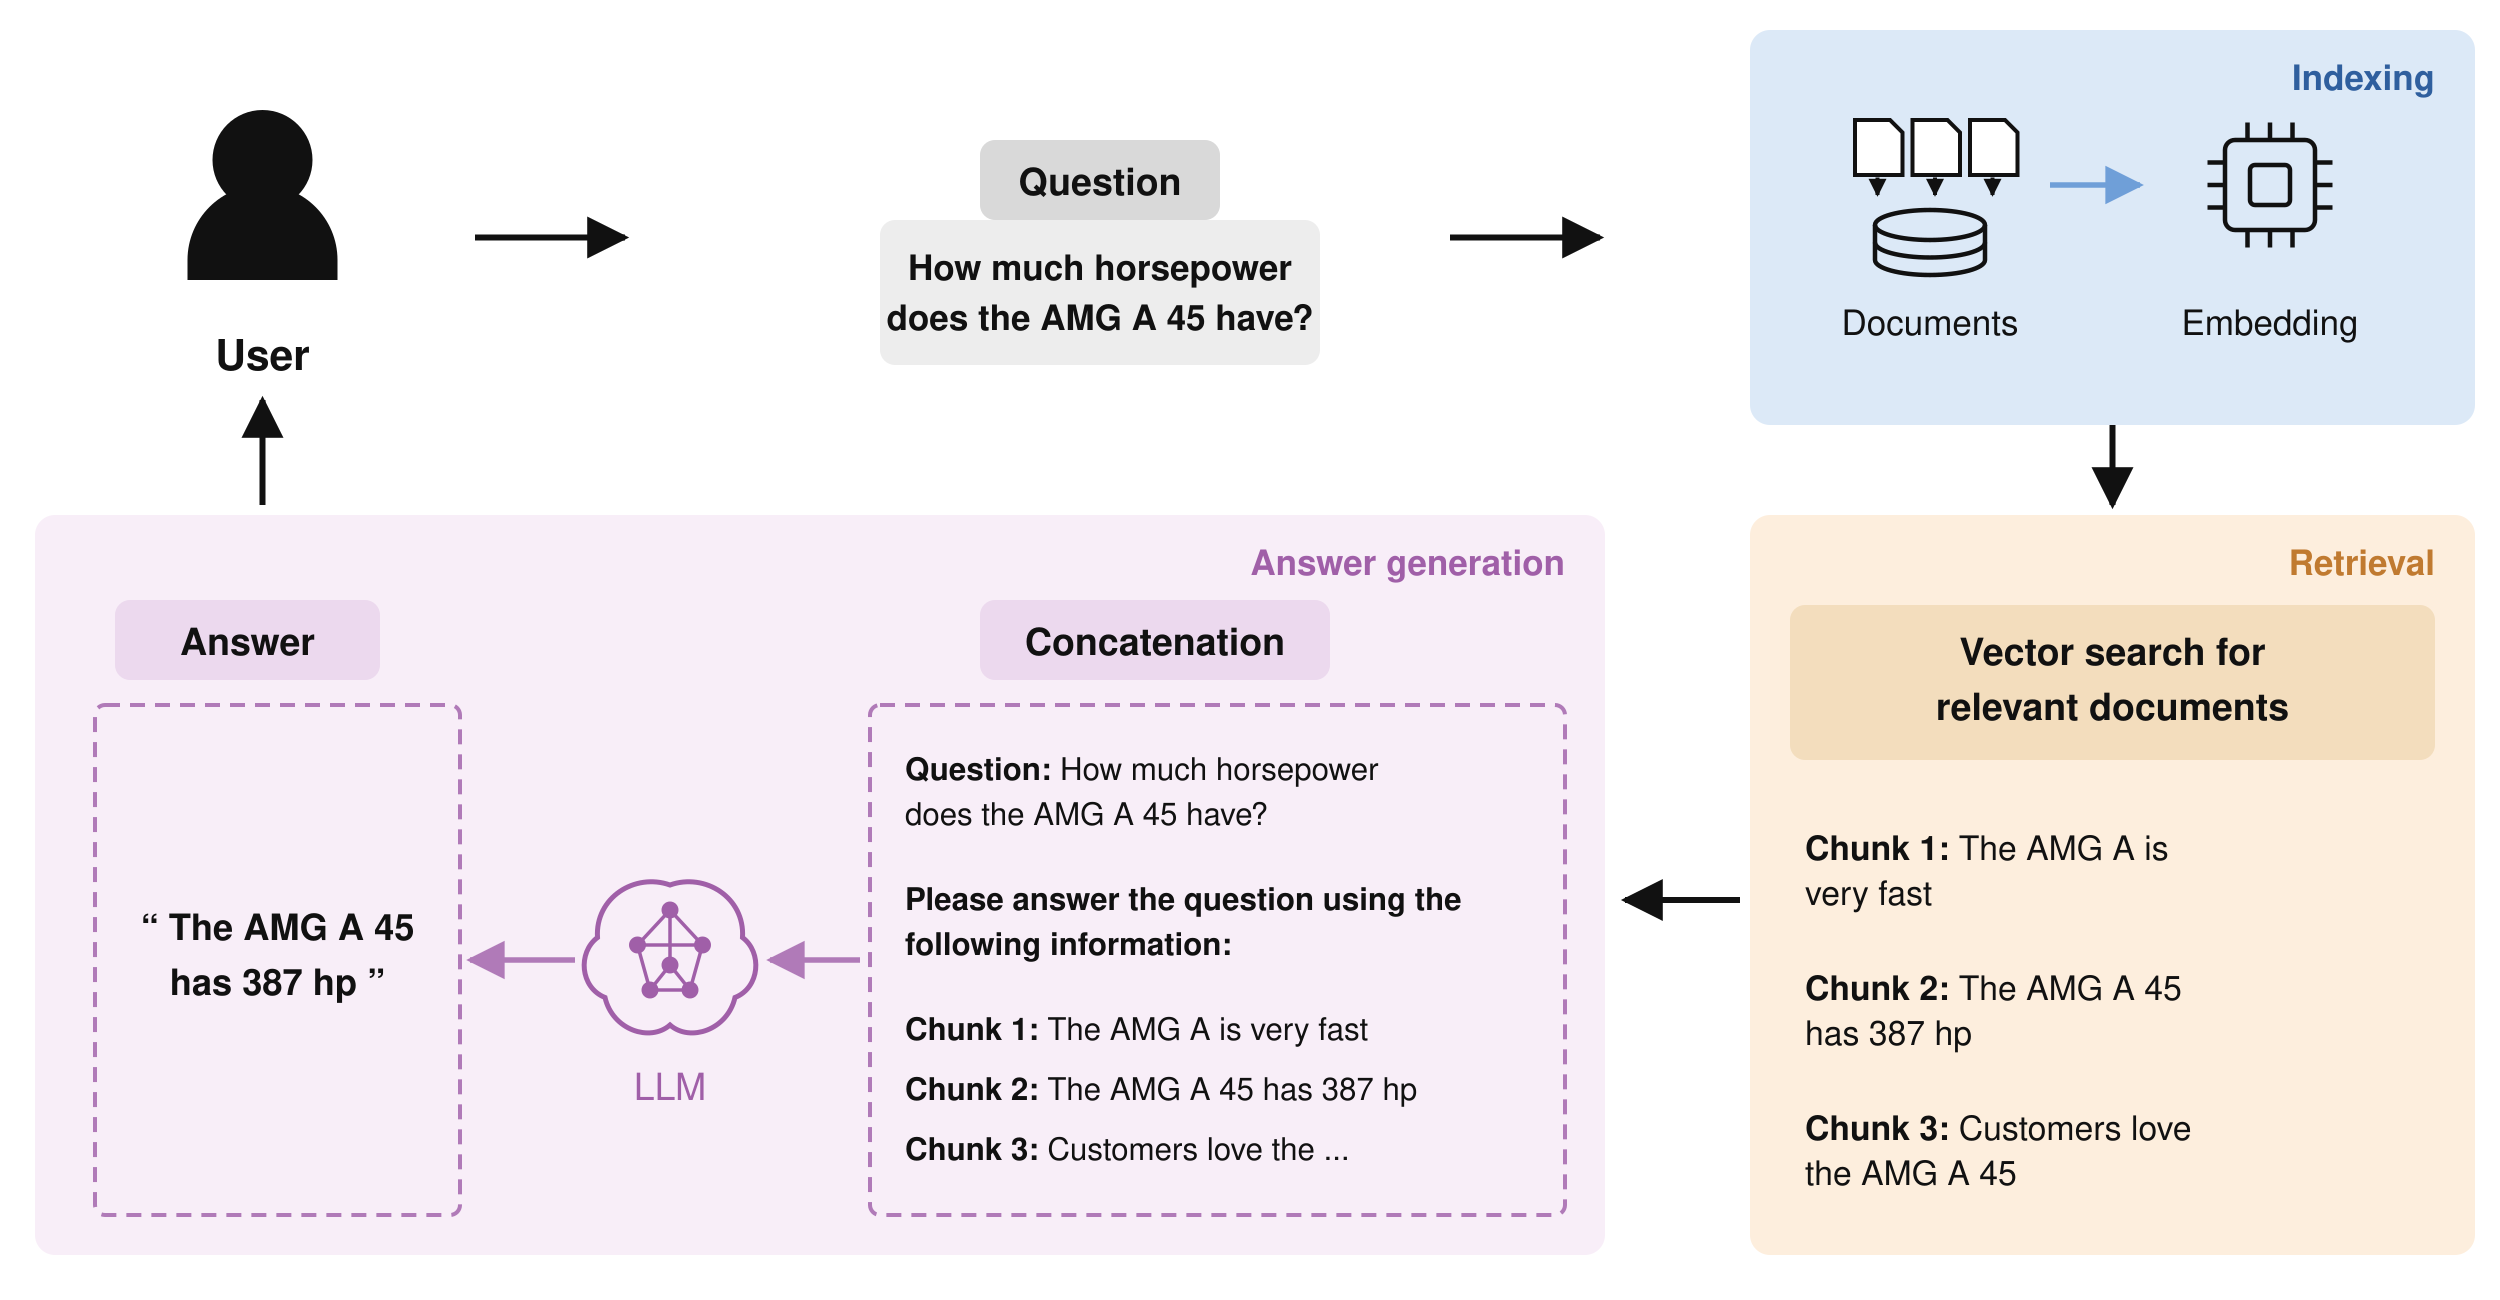
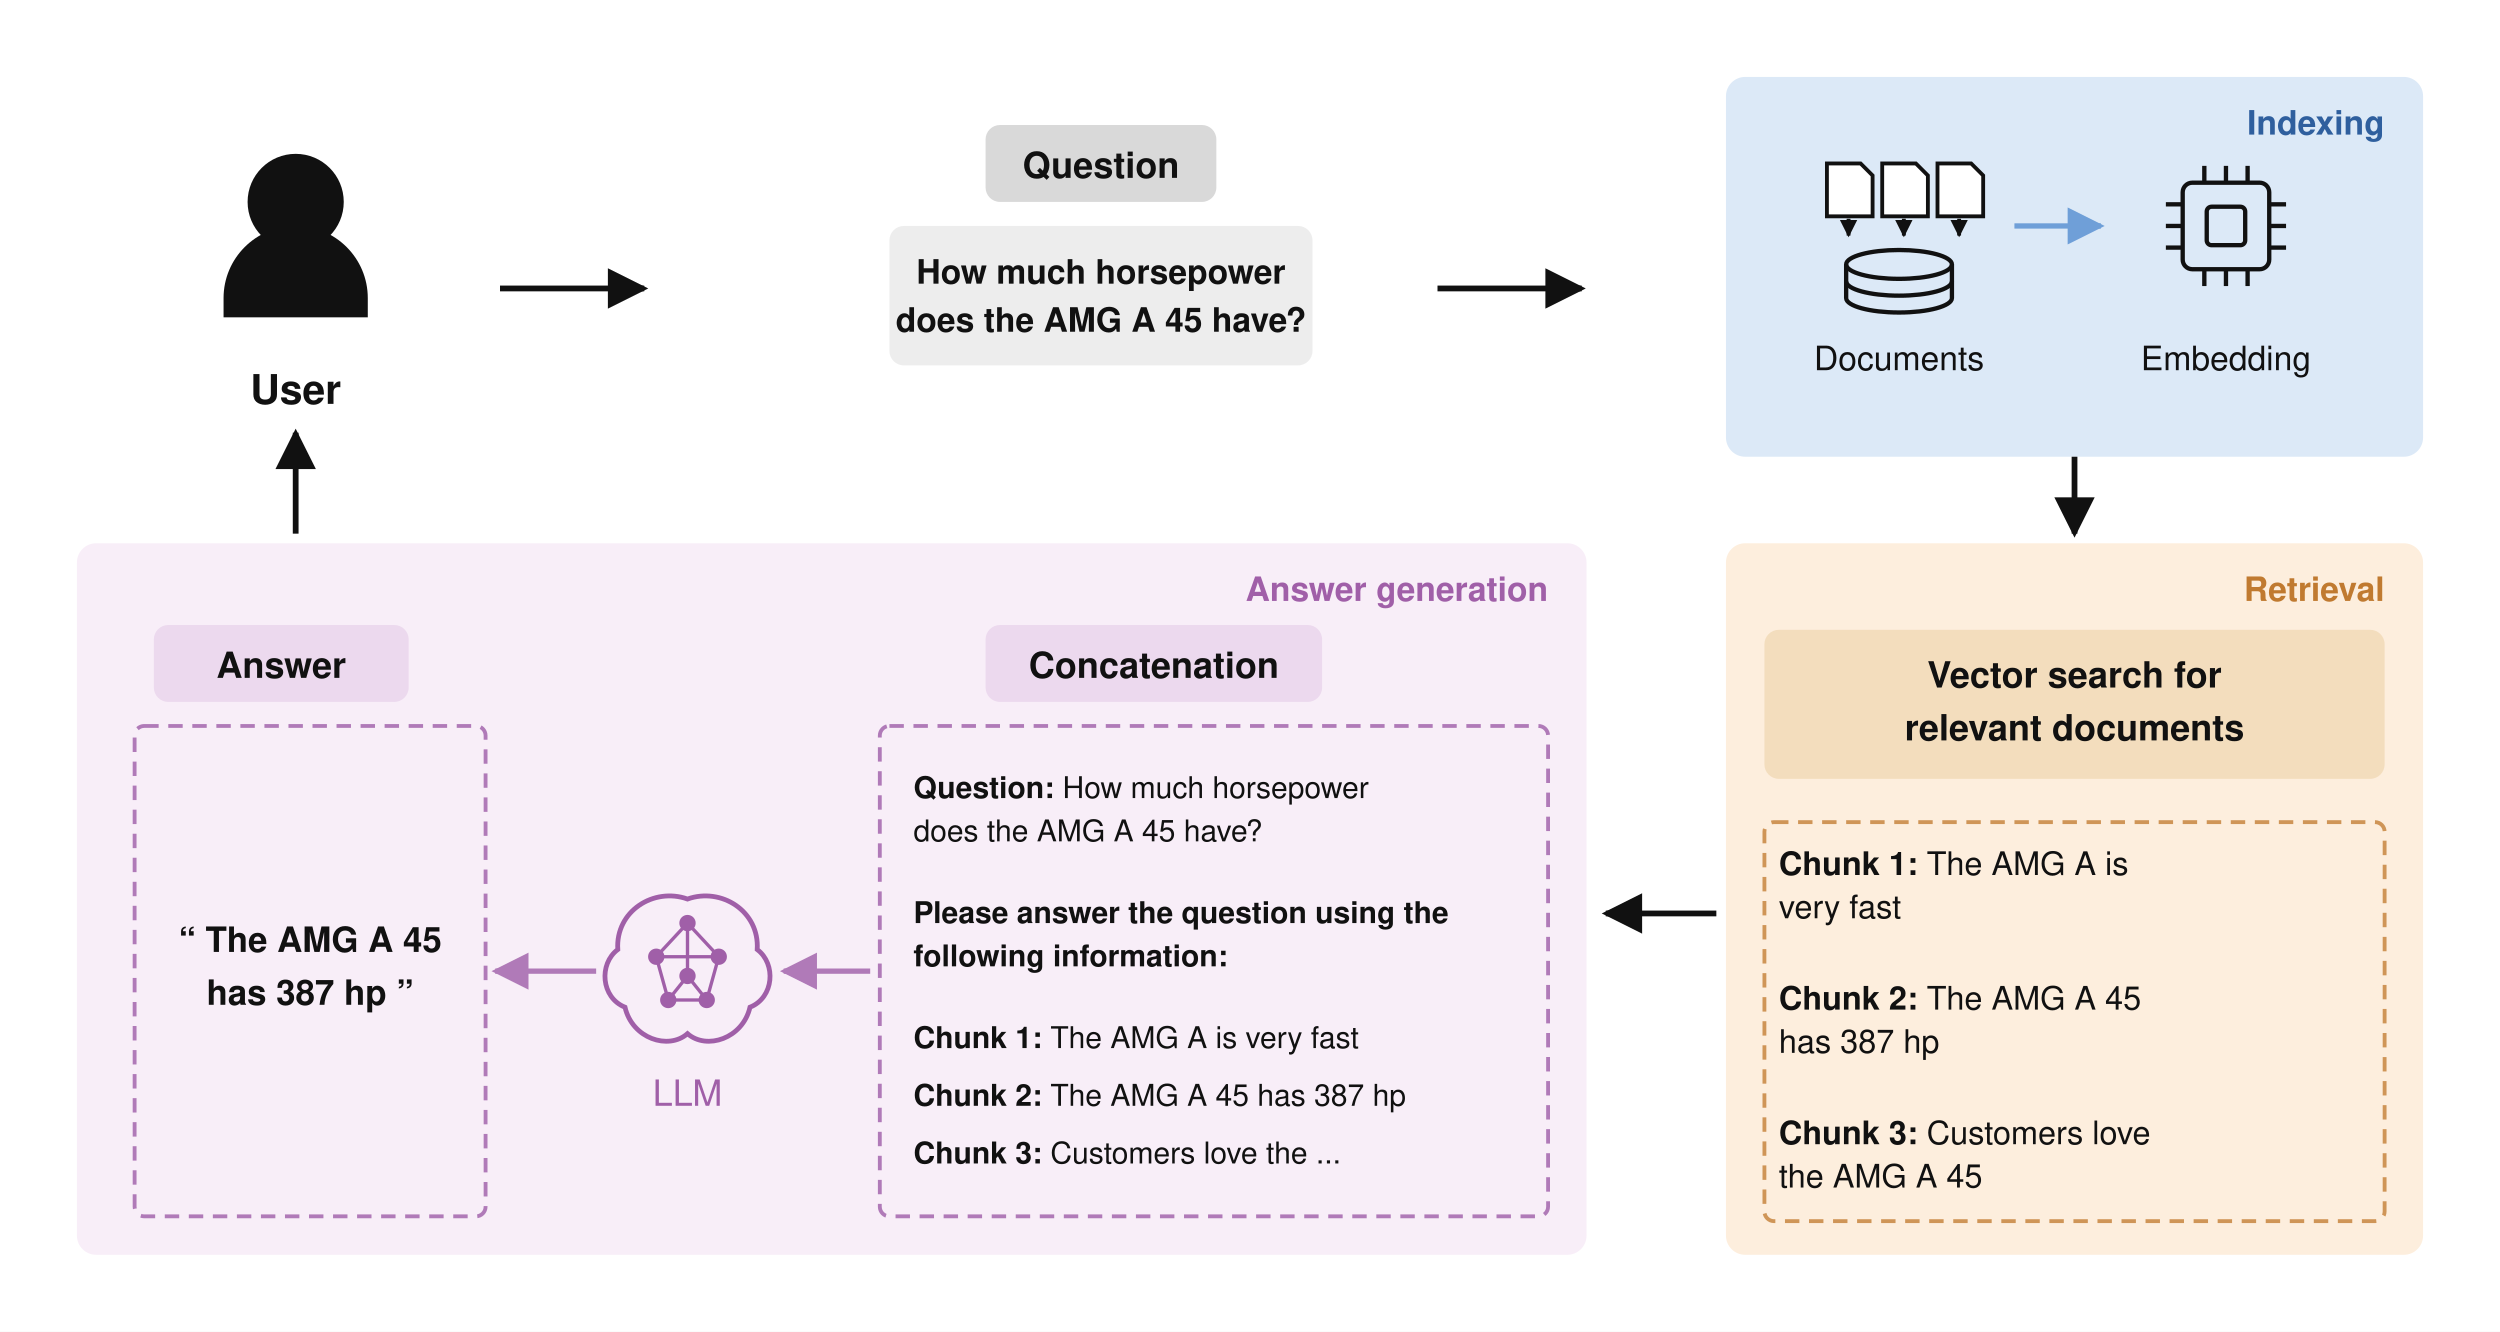
- <svg xmlns="http://www.w3.org/2000/svg" viewBox="0 0 1000 520" width="1000" height="520" font-family="-apple-system, BlinkMacSystemFont, 'Segoe UI', Helvetica, Arial, sans-serif">
-   <rect width="1000" height="520" fill="#ffffff" />
+ <svg xmlns="http://www.w3.org/2000/svg" viewBox="-18 -20 1040 554" width="1040" height="554" font-family="-apple-system, BlinkMacSystemFont, 'Segoe UI', Helvetica, Arial, sans-serif">
+   <rect x="-18" y="-20" width="1040" height="554" fill="#ffffff" />
  <defs>
    <marker id="blk" viewBox="0 0 10 10" refX="9" refY="5" markerWidth="7" markerHeight="7" orient="auto-start-reverse">
      <path d="M0,0 L10,5 L0,10 z" fill="#111111" />
    </marker>
    <marker id="blu" viewBox="0 0 10 10" refX="9" refY="5" markerWidth="7" markerHeight="7" orient="auto-start-reverse">
      <path d="M0,0 L10,5 L0,10 z" fill="#6f9fd8" />
    </marker>
    <marker id="pur" viewBox="0 0 10 10" refX="9" refY="5" markerWidth="7" markerHeight="7" orient="auto-start-reverse">
      <path d="M0,0 L10,5 L0,10 z" fill="#b07ab8" />
    </marker>
    <marker id="sm" viewBox="0 0 10 10" refX="9" refY="5" markerWidth="4.5" markerHeight="4.5" orient="auto-start-reverse">
      <path d="M0,0 L10,5 L0,10 z" fill="#111111" />
    </marker>
  </defs>
  <g transform="translate(105,80)">
    <circle cx="0" cy="-16" r="20" fill="#111111" />
    <path d="M-30,32 v-8 a30,30 0 0 1 60,0 v8 z" fill="#111111" />
  </g>
  <text x="105" y="148" text-anchor="middle" font-size="17" font-weight="700" fill="#111111">User</text>
-   <path d="M190,95 L250,95" stroke="#111111" stroke-width="2.4" marker-end="url(#blk)" />
-   <rect x="392" y="56" width="96" height="32" rx="6" fill="#d9d9d9" />
-   <text x="440" y="78" text-anchor="middle" font-size="15" font-weight="700" fill="#111111">Question</text>
-   <rect x="352" y="88" width="176" height="58" rx="6" fill="#ededed" />
-   <text x="440" y="112" text-anchor="middle" font-size="14" font-weight="700" fill="#111111">How much horsepower</text>
-   <text x="440" y="132" text-anchor="middle" font-size="14" font-weight="700" fill="#111111">does the AMG A 45 have?</text>
-   <path d="M580,95 L640,95" stroke="#111111" stroke-width="2.4" marker-end="url(#blk)" />
+   <path d="M190,100 L250,100" stroke="#111111" stroke-width="2.4" marker-end="url(#blk)" />
+   <rect x="392" y="32" width="96" height="32" rx="6" fill="#d9d9d9" />
+   <text x="440" y="54" text-anchor="middle" font-size="15" font-weight="700" fill="#111111">Question</text>
+   <rect x="352" y="74" width="176" height="58" rx="6" fill="#ededed" />
+   <text x="440" y="98" text-anchor="middle" font-size="14" font-weight="700" fill="#111111">How much horsepower</text>
+   <text x="440" y="118" text-anchor="middle" font-size="14" font-weight="700" fill="#111111">does the AMG A 45 have?</text>
+   <path d="M580,100 L640,100" stroke="#111111" stroke-width="2.4" marker-end="url(#blk)" />
  <rect x="700" y="12" width="290" height="158" rx="8" fill="#dce9f7" />
  <text x="974" y="36" text-anchor="end" font-size="14" font-weight="700" fill="#2f5f9e">Indexing</text>
  <g transform="translate(772,78)" fill="#111111">
    <g stroke="#111111" stroke-width="1.6" fill="#ffffff">
      <path d="M-30,-30 h14 l5,5 v17 h-19 z" />
      <path d="M-7,-30 h14 l5,5 v17 h-19 z" />
      <path d="M16,-30 h14 l5,5 v17 h-19 z" />
    </g>
    <g stroke="#111111" stroke-width="1.6" fill="none">
      <path d="M-21,-7 v7" marker-end="url(#sm)" />
      <path d="M2,-7 v7" marker-end="url(#sm)" />
      <path d="M25,-7 v7" marker-end="url(#sm)" />
    </g>
    <g fill="none" stroke="#111111" stroke-width="1.8">
      <ellipse cx="0" cy="12" rx="22" ry="6" />
      <path d="M-22,12 v14 a22,6 0 0 0 44,0 v-14" />
      <path d="M-22,19 a22,6 0 0 0 44,0" />
    </g>
  </g>
  <text x="772" y="134" text-anchor="middle" font-size="14" fill="#111111">Documents</text>
  <path d="M820,74 L856,74" stroke="#6f9fd8" stroke-width="2.2" marker-end="url(#blu)" />
  <g transform="translate(908,74)" stroke="#111111" stroke-width="1.8" fill="none">
    <rect x="-18" y="-18" width="36" height="36" rx="4" />
    <rect x="-8" y="-8" width="16" height="16" rx="2" />
    <path d="M-9,-18 v-7 M0,-18 v-7 M9,-18 v-7 M-9,18 v7 M0,18 v7 M9,18 v7" />
    <path d="M-18,-9 h-7 M-18,0 h-7 M-18,9 h-7 M18,-9 h7 M18,0 h7 M18,9 h7" />
  </g>
  <text x="908" y="134" text-anchor="middle" font-size="14" fill="#111111">Embedding</text>
  <path d="M845,170 L845,202" stroke="#111111" stroke-width="2.4" marker-end="url(#blk)" />
  <rect x="700" y="206" width="290" height="296" rx="8" fill="#fdeedd" />
  <text x="974" y="230" text-anchor="end" font-size="14" font-weight="700" fill="#c07a30">Retrieval</text>
  <rect x="716" y="242" width="258" height="62" rx="6" fill="#f3ddbd" />
  <text x="845" y="266" text-anchor="middle" font-size="15" font-weight="700" fill="#111111">Vector search for</text>
  <text x="845" y="288" text-anchor="middle" font-size="15" font-weight="700" fill="#111111">relevant documents</text>
+   <rect x="716" y="322" width="258" height="166" rx="4" fill="none" stroke="#cf9557" stroke-width="1.6" stroke-dasharray="6 4" />
  <text x="722" y="344" font-size="13.5" fill="#111111">
    <tspan font-weight="700">Chunk 1:</tspan> The AMG A is</text>
  <text x="722" y="362" font-size="13.5" fill="#111111">very fast</text>
  <text x="722" y="400" font-size="13.5" fill="#111111">
    <tspan font-weight="700">Chunk 2:</tspan> The AMG A 45</text>
  <text x="722" y="418" font-size="13.5" fill="#111111">has 387 hp</text>
  <text x="722" y="456" font-size="13.5" fill="#111111">
    <tspan font-weight="700">Chunk 3:</tspan> Customers love</text>
  <text x="722" y="474" font-size="13.5" fill="#111111">the AMG A 45</text>
  <path d="M696,360 L650,360" stroke="#111111" stroke-width="2.4" marker-end="url(#blk)" />
  <rect x="14" y="206" width="628" height="296" rx="8" fill="#f8eef8" />
  <text x="626" y="230" text-anchor="end" font-size="14" font-weight="700" fill="#a05fa8">Answer generation</text>
  <rect x="392" y="240" width="140" height="32" rx="6" fill="#ecd9ee" />
  <text x="462" y="262" text-anchor="middle" font-size="15" font-weight="700" fill="#111111">Concatenation</text>
  <rect x="348" y="282" width="278" height="204" rx="4" fill="none" stroke="#b07ab8" stroke-width="1.6" stroke-dasharray="6 4" />
  <text x="362" y="312" font-size="12.5" fill="#111111">
    <tspan font-weight="700">Question:</tspan> How much horsepower</text>
  <text x="362" y="330" font-size="12.5" fill="#111111">does the AMG A 45 have?</text>
  <text x="362" y="364" font-size="12.5" font-weight="700" fill="#111111">Please answer the question using the</text>
  <text x="362" y="382" font-size="12.5" font-weight="700" fill="#111111">following information:</text>
  <text x="362" y="416" font-size="12.5" fill="#111111">
    <tspan font-weight="700">Chunk 1:</tspan> The AMG A is very fast</text>
  <text x="362" y="440" font-size="12.5" fill="#111111">
    <tspan font-weight="700">Chunk 2:</tspan> The AMG A 45 has 387 hp</text>
  <text x="362" y="464" font-size="12.5" fill="#111111">
    <tspan font-weight="700">Chunk 3:</tspan> Customers love the ...</text>
  <path d="M344,384 L308,384" stroke="#b07ab8" stroke-width="2.2" marker-end="url(#pur)" />
  <g transform="translate(268,384)">
    <path d="M0,-30 C14,-35 30,-25 29,-9 C37,-3 36,11 26,15 C23,28 8,33 0,26 C-8,33 -23,28 -26,15 C-36,11 -37,-3 -29,-9 C-30,-25 -14,-35 0,-30 Z" fill="none" stroke="#a05fa8" stroke-width="2" />
    <g stroke="#a05fa8" stroke-width="1.4">
      <path d="M0,-20 L-13,-6 M0,-20 L13,-6 M-13,-6 L-8,12 M13,-6 L8,12 M-8,12 L8,12 M-13,-6 L13,-6 M0,-20 L0,2 M0,2 L-8,12 M0,2 L8,12" />
    </g>
    <g fill="#a05fa8">
      <circle cx="0" cy="-20" r="3.4" />
      <circle cx="-13" cy="-6" r="3.4" />
      <circle cx="13" cy="-6" r="3.4" />
      <circle cx="0" cy="2" r="3.4" />
      <circle cx="-8" cy="12" r="3.4" />
      <circle cx="8" cy="12" r="3.4" />
    </g>
  </g>
  <text x="268" y="440" text-anchor="middle" font-size="15" fill="#a05fa8">LLM</text>
  <path d="M230,384 L188,384" stroke="#b07ab8" stroke-width="2.2" marker-end="url(#pur)" />
  <rect x="46" y="240" width="106" height="32" rx="6" fill="#ecd9ee" />
  <text x="99" y="262" text-anchor="middle" font-size="15" font-weight="700" fill="#111111">Answer</text>
  <rect x="38" y="282" width="146" height="204" rx="4" fill="none" stroke="#b07ab8" stroke-width="1.6" stroke-dasharray="6 4" />
  <text x="111" y="376" text-anchor="middle" font-size="14.5" font-weight="700" fill="#111111">“ The AMG A 45</text>
  <text x="111" y="398" text-anchor="middle" font-size="14.5" font-weight="700" fill="#111111">has 387 hp ”</text>
  <path d="M105,202 L105,160" stroke="#111111" stroke-width="2.4" marker-end="url(#blk)" />
</svg>
